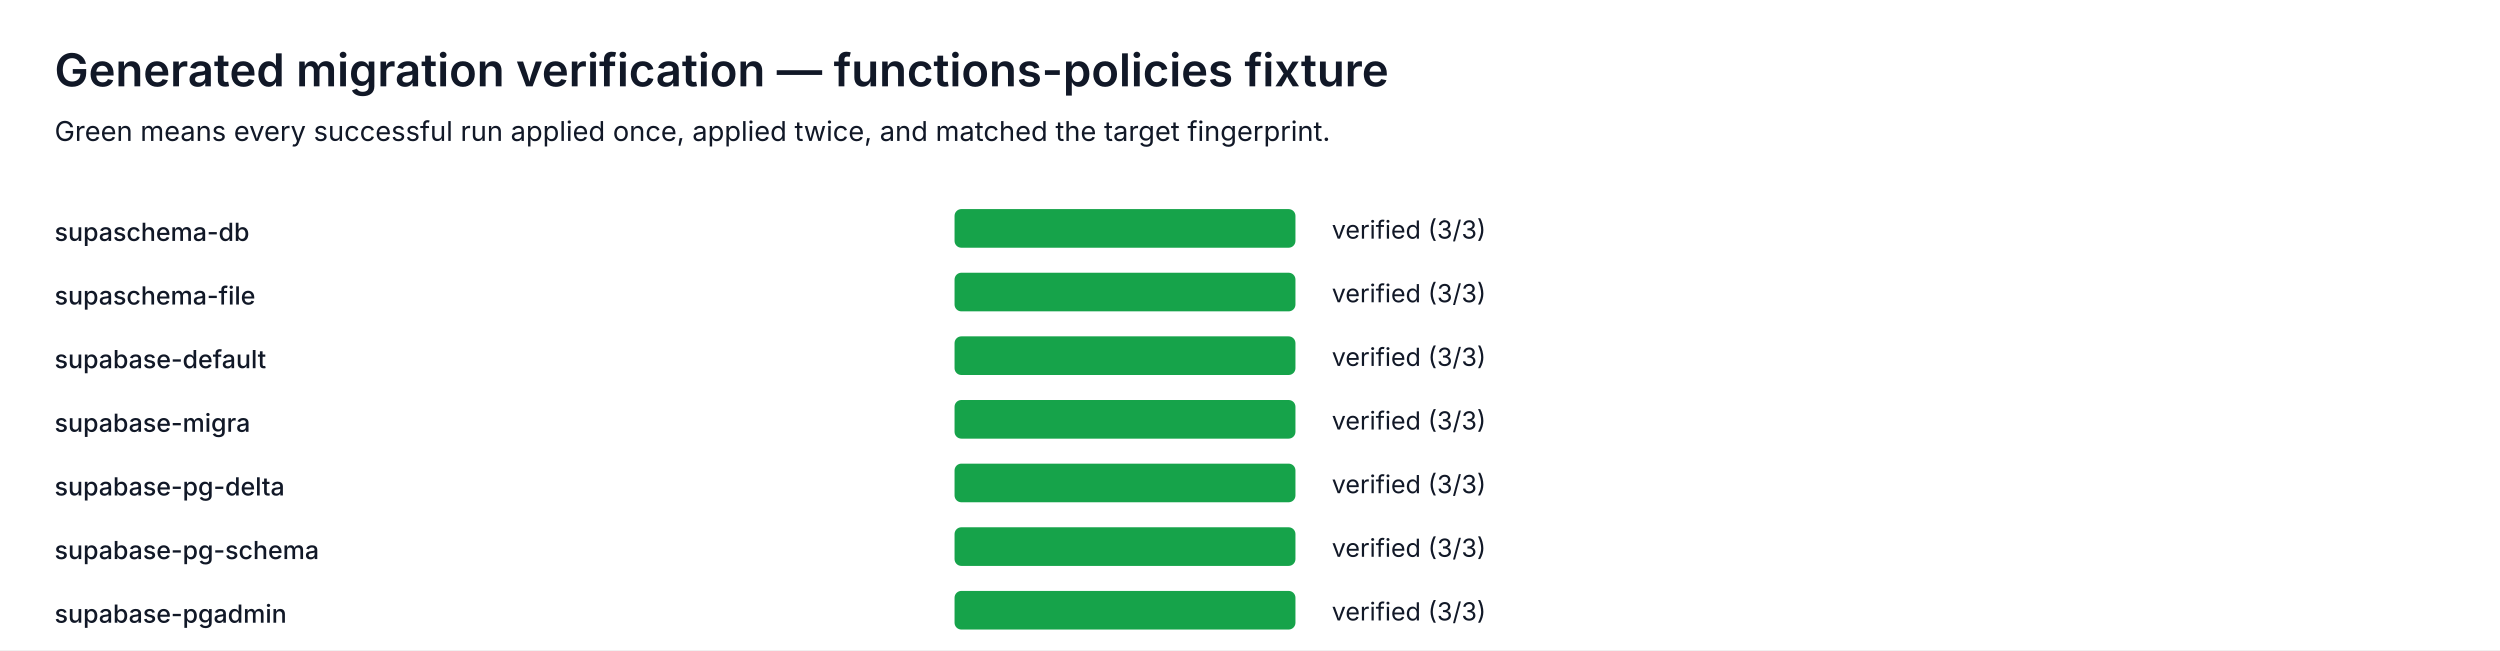
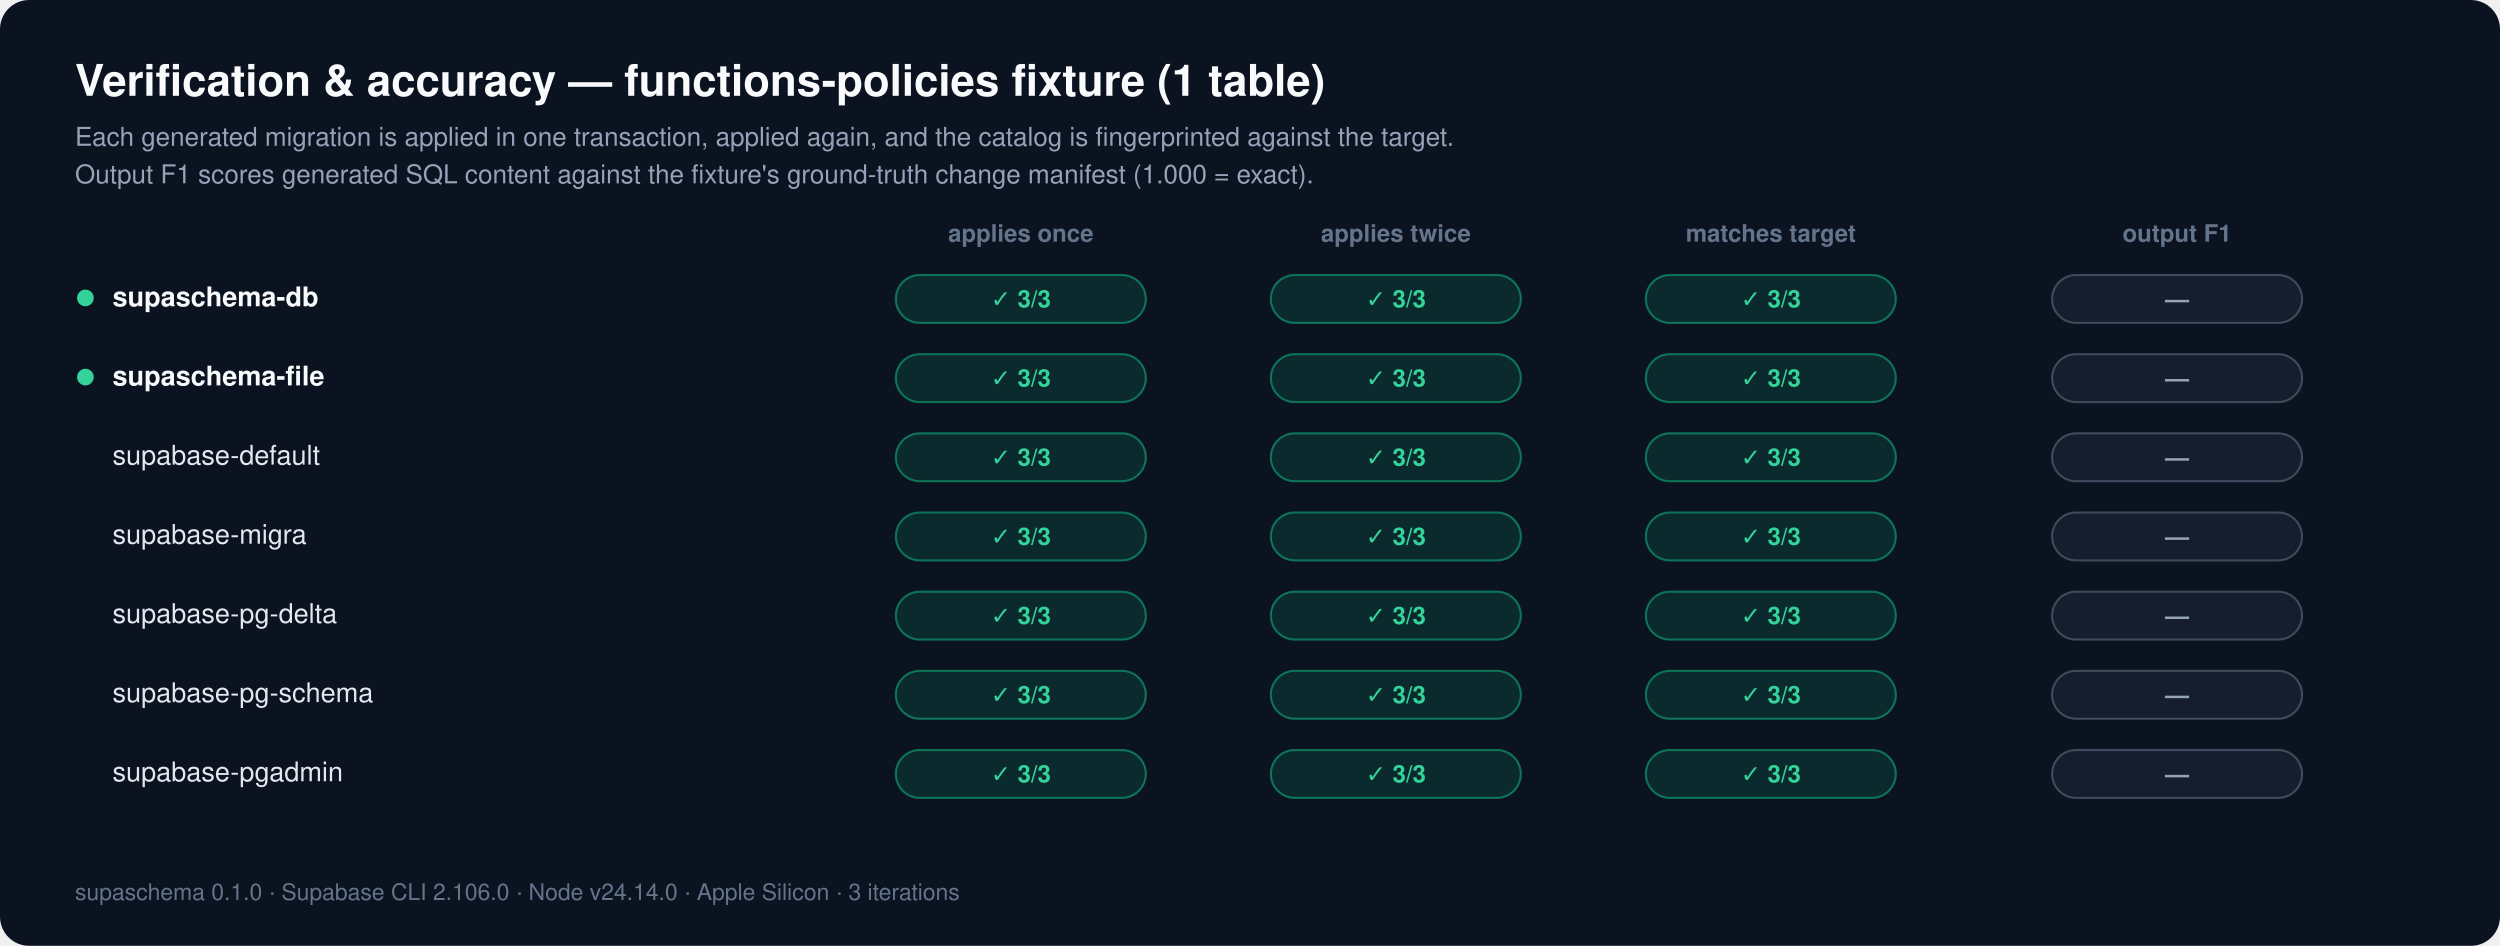
- <svg xmlns="http://www.w3.org/2000/svg" width="1100" height="286" viewBox="0 0 1100 286" role="img">
-   <rect width="100%" height="100%" fill="#ffffff" />
-   <text x="24" y="38" fill="#111827" font-family="Inter, Arial, sans-serif" font-size="20" font-weight="600">Generated migration verification — functions-policies fixture</text>
-   <text x="24" y="62" fill="#111827" font-family="Inter, Arial, sans-serif" font-size="12" font-weight="400">Green means every successful run applied once, applied twice, and matched the target fingerprint.</text>
-   <text x="24" y="106" fill="#111827" font-family="Inter, Arial, sans-serif" font-size="11" font-weight="500">supaschema-db</text>
-   <rect x="420" y="92" width="150" height="17" rx="3" fill="#16a34a" />
-   <text x="586" y="105" fill="#111827" font-family="Inter, Arial, sans-serif" font-size="11" font-weight="400">verified (3/3)</text>
-   <text x="24" y="134" fill="#111827" font-family="Inter, Arial, sans-serif" font-size="11" font-weight="500">supaschema-file</text>
-   <rect x="420" y="120" width="150" height="17" rx="3" fill="#16a34a" />
-   <text x="586" y="133" fill="#111827" font-family="Inter, Arial, sans-serif" font-size="11" font-weight="400">verified (3/3)</text>
-   <text x="24" y="162" fill="#111827" font-family="Inter, Arial, sans-serif" font-size="11" font-weight="500">supabase-default</text>
-   <rect x="420" y="148" width="150" height="17" rx="3" fill="#16a34a" />
-   <text x="586" y="161" fill="#111827" font-family="Inter, Arial, sans-serif" font-size="11" font-weight="400">verified (3/3)</text>
-   <text x="24" y="190" fill="#111827" font-family="Inter, Arial, sans-serif" font-size="11" font-weight="500">supabase-migra</text>
-   <rect x="420" y="176" width="150" height="17" rx="3" fill="#16a34a" />
-   <text x="586" y="189" fill="#111827" font-family="Inter, Arial, sans-serif" font-size="11" font-weight="400">verified (3/3)</text>
-   <text x="24" y="218" fill="#111827" font-family="Inter, Arial, sans-serif" font-size="11" font-weight="500">supabase-pg-delta</text>
-   <rect x="420" y="204" width="150" height="17" rx="3" fill="#16a34a" />
-   <text x="586" y="217" fill="#111827" font-family="Inter, Arial, sans-serif" font-size="11" font-weight="400">verified (3/3)</text>
-   <text x="24" y="246" fill="#111827" font-family="Inter, Arial, sans-serif" font-size="11" font-weight="500">supabase-pg-schema</text>
-   <rect x="420" y="232" width="150" height="17" rx="3" fill="#16a34a" />
-   <text x="586" y="245" fill="#111827" font-family="Inter, Arial, sans-serif" font-size="11" font-weight="400">verified (3/3)</text>
-   <text x="24" y="274" fill="#111827" font-family="Inter, Arial, sans-serif" font-size="11" font-weight="500">supabase-pgadmin</text>
-   <rect x="420" y="260" width="150" height="17" rx="3" fill="#16a34a" />
-   <text x="586" y="273" fill="#111827" font-family="Inter, Arial, sans-serif" font-size="11" font-weight="400">verified (3/3)</text>
+ <svg xmlns="http://www.w3.org/2000/svg" width="1200" height="454" viewBox="0 0 1200 454" role="img">
+   <defs>
+     <linearGradient id="supaGradient" x1="0" y1="0" x2="1" y2="0">
+       <stop offset="0%" stop-color="#059669" />
+       <stop offset="100%" stop-color="#34d399" />
+     </linearGradient>
+     <linearGradient id="slateGradient" x1="0" y1="0" x2="1" y2="0">
+       <stop offset="0%" stop-color="#3b4757" />
+       <stop offset="100%" stop-color="#526079" />
+     </linearGradient>
+   </defs>
+   <rect width="100%" height="100%" rx="14" fill="#0b1220" />
+   <text x="36.0" y="46.0" fill="#f8fafc" font-family="ui-sans-serif, system-ui, 'Segoe UI', Helvetica, Arial, sans-serif" font-size="21" font-weight="700">Verification &amp; accuracy — functions-policies fixture (1 table)</text>
+   <text x="36.0" y="70.0" fill="#94a3b8" font-family="ui-sans-serif, system-ui, 'Segoe UI', Helvetica, Arial, sans-serif" font-size="12.5" font-weight="400">Each generated migration is applied in one transaction, applied again, and the catalog is fingerprinted against the target.</text>
+   <text x="36.0" y="88.0" fill="#94a3b8" font-family="ui-sans-serif, system-ui, 'Segoe UI', Helvetica, Arial, sans-serif" font-size="12.5" font-weight="400">Output F1 scores generated SQL content against the fixture's ground-truth change manifest (1.000 = exact).</text>
+   <text x="490.0" y="116.0" fill="#64748b" font-family="ui-sans-serif, system-ui, 'Segoe UI', Helvetica, Arial, sans-serif" font-size="11.5" font-weight="600" text-anchor="middle">applies once</text>
+   <text x="670.0" y="116.0" fill="#64748b" font-family="ui-sans-serif, system-ui, 'Segoe UI', Helvetica, Arial, sans-serif" font-size="11.5" font-weight="600" text-anchor="middle">applies twice</text>
+   <text x="850.0" y="116.0" fill="#64748b" font-family="ui-sans-serif, system-ui, 'Segoe UI', Helvetica, Arial, sans-serif" font-size="11.5" font-weight="600" text-anchor="middle">matches target</text>
+   <text x="1045.0" y="116.0" fill="#64748b" font-family="ui-sans-serif, system-ui, 'Segoe UI', Helvetica, Arial, sans-serif" font-size="11.5" font-weight="600" text-anchor="middle">output F1</text>
+   <circle cx="41" cy="143" r="4" fill="#34d399" />
+   <text x="54.0" y="147.0" fill="#f8fafc" font-family="ui-sans-serif, system-ui, 'Segoe UI', Helvetica, Arial, sans-serif" font-size="13" font-weight="650">supaschema-db</text>
+   <rect x="430" y="132" width="120" height="23" rx="11.5" fill="rgba(16,185,129,0.14)" stroke="#10b981" stroke-opacity="0.55" />
+   <text x="490.0" y="147.5" fill="#34d399" font-family="ui-sans-serif, system-ui, 'Segoe UI', Helvetica, Arial, sans-serif" font-size="11.5" font-weight="600" text-anchor="middle">✓ 3/3</text>
+   <rect x="610" y="132" width="120" height="23" rx="11.5" fill="rgba(16,185,129,0.14)" stroke="#10b981" stroke-opacity="0.55" />
+   <text x="670.0" y="147.5" fill="#34d399" font-family="ui-sans-serif, system-ui, 'Segoe UI', Helvetica, Arial, sans-serif" font-size="11.5" font-weight="600" text-anchor="middle">✓ 3/3</text>
+   <rect x="790" y="132" width="120" height="23" rx="11.5" fill="rgba(16,185,129,0.14)" stroke="#10b981" stroke-opacity="0.55" />
+   <text x="850.0" y="147.5" fill="#34d399" font-family="ui-sans-serif, system-ui, 'Segoe UI', Helvetica, Arial, sans-serif" font-size="11.5" font-weight="600" text-anchor="middle">✓ 3/3</text>
+   <rect x="985" y="132" width="120" height="23" rx="11.5" fill="rgba(100,116,139,0.12)" stroke="#64748b" stroke-opacity="0.55" />
+   <text x="1045.0" y="147.5" fill="#94a3b8" font-family="ui-sans-serif, system-ui, 'Segoe UI', Helvetica, Arial, sans-serif" font-size="11.5" font-weight="600" text-anchor="middle">—</text>
+   <circle cx="41" cy="181" r="4" fill="#34d399" />
+   <text x="54.0" y="185.0" fill="#f8fafc" font-family="ui-sans-serif, system-ui, 'Segoe UI', Helvetica, Arial, sans-serif" font-size="13" font-weight="650">supaschema-file</text>
+   <rect x="430" y="170" width="120" height="23" rx="11.5" fill="rgba(16,185,129,0.14)" stroke="#10b981" stroke-opacity="0.55" />
+   <text x="490.0" y="185.5" fill="#34d399" font-family="ui-sans-serif, system-ui, 'Segoe UI', Helvetica, Arial, sans-serif" font-size="11.5" font-weight="600" text-anchor="middle">✓ 3/3</text>
+   <rect x="610" y="170" width="120" height="23" rx="11.5" fill="rgba(16,185,129,0.14)" stroke="#10b981" stroke-opacity="0.55" />
+   <text x="670.0" y="185.5" fill="#34d399" font-family="ui-sans-serif, system-ui, 'Segoe UI', Helvetica, Arial, sans-serif" font-size="11.5" font-weight="600" text-anchor="middle">✓ 3/3</text>
+   <rect x="790" y="170" width="120" height="23" rx="11.5" fill="rgba(16,185,129,0.14)" stroke="#10b981" stroke-opacity="0.55" />
+   <text x="850.0" y="185.5" fill="#34d399" font-family="ui-sans-serif, system-ui, 'Segoe UI', Helvetica, Arial, sans-serif" font-size="11.5" font-weight="600" text-anchor="middle">✓ 3/3</text>
+   <rect x="985" y="170" width="120" height="23" rx="11.5" fill="rgba(100,116,139,0.12)" stroke="#64748b" stroke-opacity="0.55" />
+   <text x="1045.0" y="185.5" fill="#94a3b8" font-family="ui-sans-serif, system-ui, 'Segoe UI', Helvetica, Arial, sans-serif" font-size="11.5" font-weight="600" text-anchor="middle">—</text>
+   <text x="54.0" y="223.0" fill="#e2e8f0" font-family="ui-sans-serif, system-ui, 'Segoe UI', Helvetica, Arial, sans-serif" font-size="13" font-weight="450">supabase-default</text>
+   <rect x="430" y="208" width="120" height="23" rx="11.5" fill="rgba(16,185,129,0.14)" stroke="#10b981" stroke-opacity="0.55" />
+   <text x="490.0" y="223.5" fill="#34d399" font-family="ui-sans-serif, system-ui, 'Segoe UI', Helvetica, Arial, sans-serif" font-size="11.5" font-weight="600" text-anchor="middle">✓ 3/3</text>
+   <rect x="610" y="208" width="120" height="23" rx="11.5" fill="rgba(16,185,129,0.14)" stroke="#10b981" stroke-opacity="0.55" />
+   <text x="670.0" y="223.5" fill="#34d399" font-family="ui-sans-serif, system-ui, 'Segoe UI', Helvetica, Arial, sans-serif" font-size="11.5" font-weight="600" text-anchor="middle">✓ 3/3</text>
+   <rect x="790" y="208" width="120" height="23" rx="11.5" fill="rgba(16,185,129,0.14)" stroke="#10b981" stroke-opacity="0.55" />
+   <text x="850.0" y="223.5" fill="#34d399" font-family="ui-sans-serif, system-ui, 'Segoe UI', Helvetica, Arial, sans-serif" font-size="11.5" font-weight="600" text-anchor="middle">✓ 3/3</text>
+   <rect x="985" y="208" width="120" height="23" rx="11.5" fill="rgba(100,116,139,0.12)" stroke="#64748b" stroke-opacity="0.55" />
+   <text x="1045.0" y="223.5" fill="#94a3b8" font-family="ui-sans-serif, system-ui, 'Segoe UI', Helvetica, Arial, sans-serif" font-size="11.5" font-weight="600" text-anchor="middle">—</text>
+   <text x="54.0" y="261.0" fill="#e2e8f0" font-family="ui-sans-serif, system-ui, 'Segoe UI', Helvetica, Arial, sans-serif" font-size="13" font-weight="450">supabase-migra</text>
+   <rect x="430" y="246" width="120" height="23" rx="11.5" fill="rgba(16,185,129,0.14)" stroke="#10b981" stroke-opacity="0.55" />
+   <text x="490.0" y="261.5" fill="#34d399" font-family="ui-sans-serif, system-ui, 'Segoe UI', Helvetica, Arial, sans-serif" font-size="11.5" font-weight="600" text-anchor="middle">✓ 3/3</text>
+   <rect x="610" y="246" width="120" height="23" rx="11.5" fill="rgba(16,185,129,0.14)" stroke="#10b981" stroke-opacity="0.55" />
+   <text x="670.0" y="261.5" fill="#34d399" font-family="ui-sans-serif, system-ui, 'Segoe UI', Helvetica, Arial, sans-serif" font-size="11.5" font-weight="600" text-anchor="middle">✓ 3/3</text>
+   <rect x="790" y="246" width="120" height="23" rx="11.5" fill="rgba(16,185,129,0.14)" stroke="#10b981" stroke-opacity="0.55" />
+   <text x="850.0" y="261.5" fill="#34d399" font-family="ui-sans-serif, system-ui, 'Segoe UI', Helvetica, Arial, sans-serif" font-size="11.5" font-weight="600" text-anchor="middle">✓ 3/3</text>
+   <rect x="985" y="246" width="120" height="23" rx="11.5" fill="rgba(100,116,139,0.12)" stroke="#64748b" stroke-opacity="0.55" />
+   <text x="1045.0" y="261.5" fill="#94a3b8" font-family="ui-sans-serif, system-ui, 'Segoe UI', Helvetica, Arial, sans-serif" font-size="11.5" font-weight="600" text-anchor="middle">—</text>
+   <text x="54.0" y="299.0" fill="#e2e8f0" font-family="ui-sans-serif, system-ui, 'Segoe UI', Helvetica, Arial, sans-serif" font-size="13" font-weight="450">supabase-pg-delta</text>
+   <rect x="430" y="284" width="120" height="23" rx="11.5" fill="rgba(16,185,129,0.14)" stroke="#10b981" stroke-opacity="0.55" />
+   <text x="490.0" y="299.5" fill="#34d399" font-family="ui-sans-serif, system-ui, 'Segoe UI', Helvetica, Arial, sans-serif" font-size="11.5" font-weight="600" text-anchor="middle">✓ 3/3</text>
+   <rect x="610" y="284" width="120" height="23" rx="11.5" fill="rgba(16,185,129,0.14)" stroke="#10b981" stroke-opacity="0.55" />
+   <text x="670.0" y="299.5" fill="#34d399" font-family="ui-sans-serif, system-ui, 'Segoe UI', Helvetica, Arial, sans-serif" font-size="11.5" font-weight="600" text-anchor="middle">✓ 3/3</text>
+   <rect x="790" y="284" width="120" height="23" rx="11.5" fill="rgba(16,185,129,0.14)" stroke="#10b981" stroke-opacity="0.55" />
+   <text x="850.0" y="299.5" fill="#34d399" font-family="ui-sans-serif, system-ui, 'Segoe UI', Helvetica, Arial, sans-serif" font-size="11.5" font-weight="600" text-anchor="middle">✓ 3/3</text>
+   <rect x="985" y="284" width="120" height="23" rx="11.5" fill="rgba(100,116,139,0.12)" stroke="#64748b" stroke-opacity="0.55" />
+   <text x="1045.0" y="299.5" fill="#94a3b8" font-family="ui-sans-serif, system-ui, 'Segoe UI', Helvetica, Arial, sans-serif" font-size="11.5" font-weight="600" text-anchor="middle">—</text>
+   <text x="54.0" y="337.0" fill="#e2e8f0" font-family="ui-sans-serif, system-ui, 'Segoe UI', Helvetica, Arial, sans-serif" font-size="13" font-weight="450">supabase-pg-schema</text>
+   <rect x="430" y="322" width="120" height="23" rx="11.5" fill="rgba(16,185,129,0.14)" stroke="#10b981" stroke-opacity="0.55" />
+   <text x="490.0" y="337.5" fill="#34d399" font-family="ui-sans-serif, system-ui, 'Segoe UI', Helvetica, Arial, sans-serif" font-size="11.5" font-weight="600" text-anchor="middle">✓ 3/3</text>
+   <rect x="610" y="322" width="120" height="23" rx="11.5" fill="rgba(16,185,129,0.14)" stroke="#10b981" stroke-opacity="0.55" />
+   <text x="670.0" y="337.5" fill="#34d399" font-family="ui-sans-serif, system-ui, 'Segoe UI', Helvetica, Arial, sans-serif" font-size="11.5" font-weight="600" text-anchor="middle">✓ 3/3</text>
+   <rect x="790" y="322" width="120" height="23" rx="11.5" fill="rgba(16,185,129,0.14)" stroke="#10b981" stroke-opacity="0.55" />
+   <text x="850.0" y="337.5" fill="#34d399" font-family="ui-sans-serif, system-ui, 'Segoe UI', Helvetica, Arial, sans-serif" font-size="11.5" font-weight="600" text-anchor="middle">✓ 3/3</text>
+   <rect x="985" y="322" width="120" height="23" rx="11.5" fill="rgba(100,116,139,0.12)" stroke="#64748b" stroke-opacity="0.55" />
+   <text x="1045.0" y="337.5" fill="#94a3b8" font-family="ui-sans-serif, system-ui, 'Segoe UI', Helvetica, Arial, sans-serif" font-size="11.5" font-weight="600" text-anchor="middle">—</text>
+   <text x="54.0" y="375.0" fill="#e2e8f0" font-family="ui-sans-serif, system-ui, 'Segoe UI', Helvetica, Arial, sans-serif" font-size="13" font-weight="450">supabase-pgadmin</text>
+   <rect x="430" y="360" width="120" height="23" rx="11.5" fill="rgba(16,185,129,0.14)" stroke="#10b981" stroke-opacity="0.55" />
+   <text x="490.0" y="375.5" fill="#34d399" font-family="ui-sans-serif, system-ui, 'Segoe UI', Helvetica, Arial, sans-serif" font-size="11.5" font-weight="600" text-anchor="middle">✓ 3/3</text>
+   <rect x="610" y="360" width="120" height="23" rx="11.5" fill="rgba(16,185,129,0.14)" stroke="#10b981" stroke-opacity="0.55" />
+   <text x="670.0" y="375.5" fill="#34d399" font-family="ui-sans-serif, system-ui, 'Segoe UI', Helvetica, Arial, sans-serif" font-size="11.5" font-weight="600" text-anchor="middle">✓ 3/3</text>
+   <rect x="790" y="360" width="120" height="23" rx="11.5" fill="rgba(16,185,129,0.14)" stroke="#10b981" stroke-opacity="0.55" />
+   <text x="850.0" y="375.5" fill="#34d399" font-family="ui-sans-serif, system-ui, 'Segoe UI', Helvetica, Arial, sans-serif" font-size="11.5" font-weight="600" text-anchor="middle">✓ 3/3</text>
+   <rect x="985" y="360" width="120" height="23" rx="11.5" fill="rgba(100,116,139,0.12)" stroke="#64748b" stroke-opacity="0.55" />
+   <text x="1045.0" y="375.5" fill="#94a3b8" font-family="ui-sans-serif, system-ui, 'Segoe UI', Helvetica, Arial, sans-serif" font-size="11.5" font-weight="600" text-anchor="middle">—</text>
+   <text x="36.0" y="432.0" fill="#64748b" font-family="ui-sans-serif, system-ui, 'Segoe UI', Helvetica, Arial, sans-serif" font-size="11" font-weight="400">supaschema 0.1.0  ·  Supabase CLI 2.106.0  ·  Node v24.14.0  ·  Apple Silicon  ·  3 iterations</text>
</svg>
